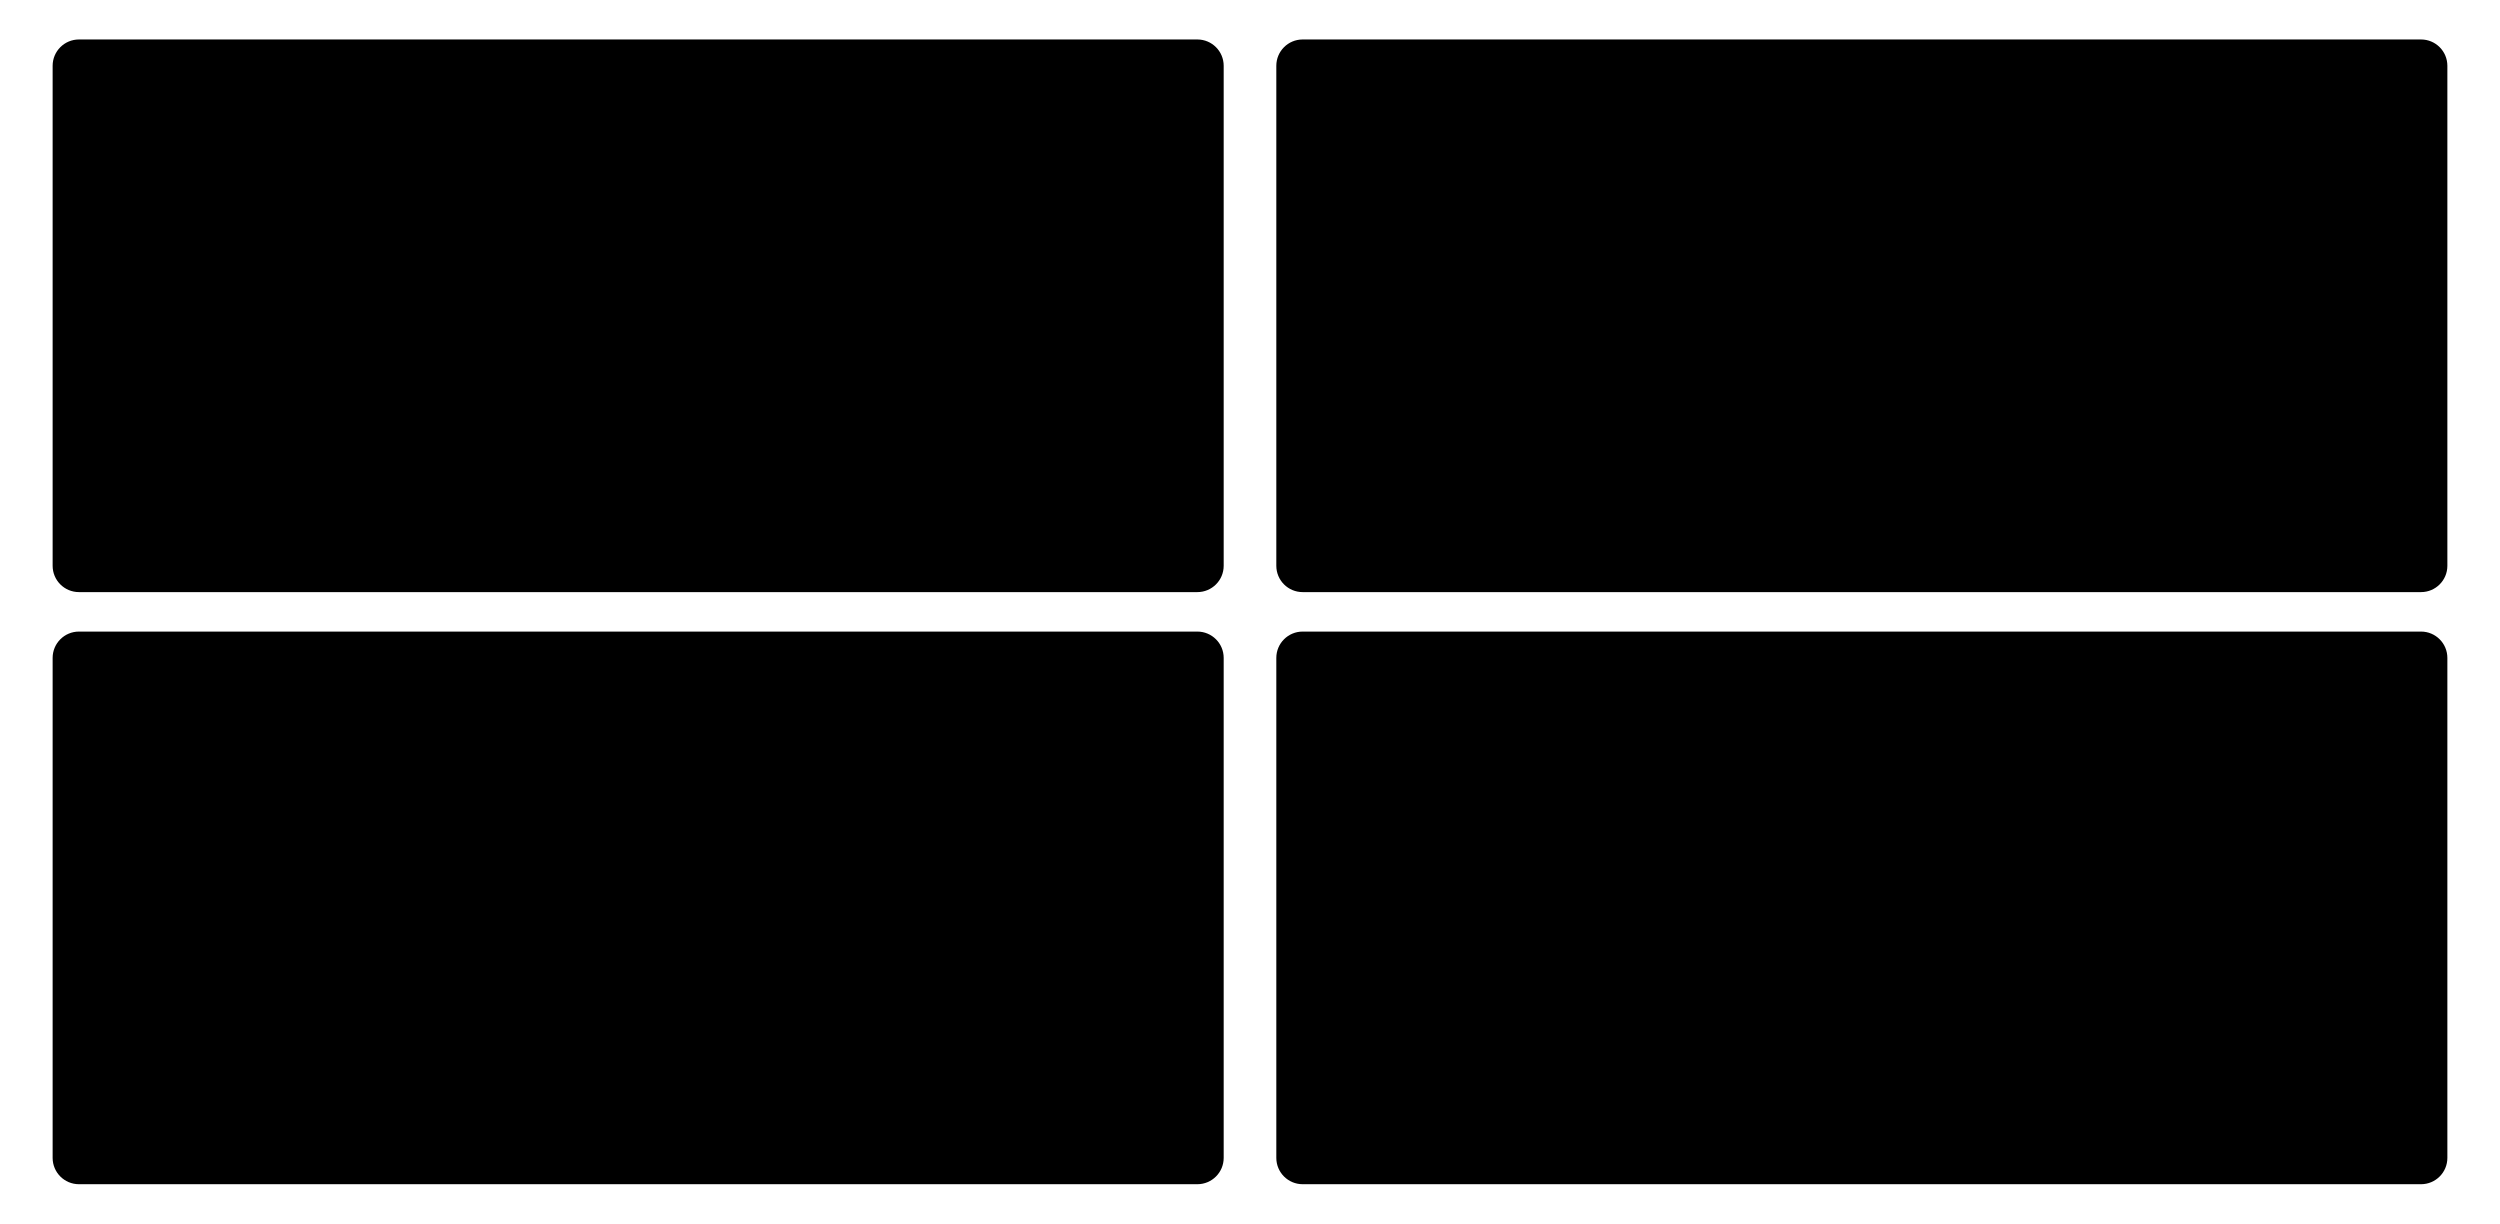
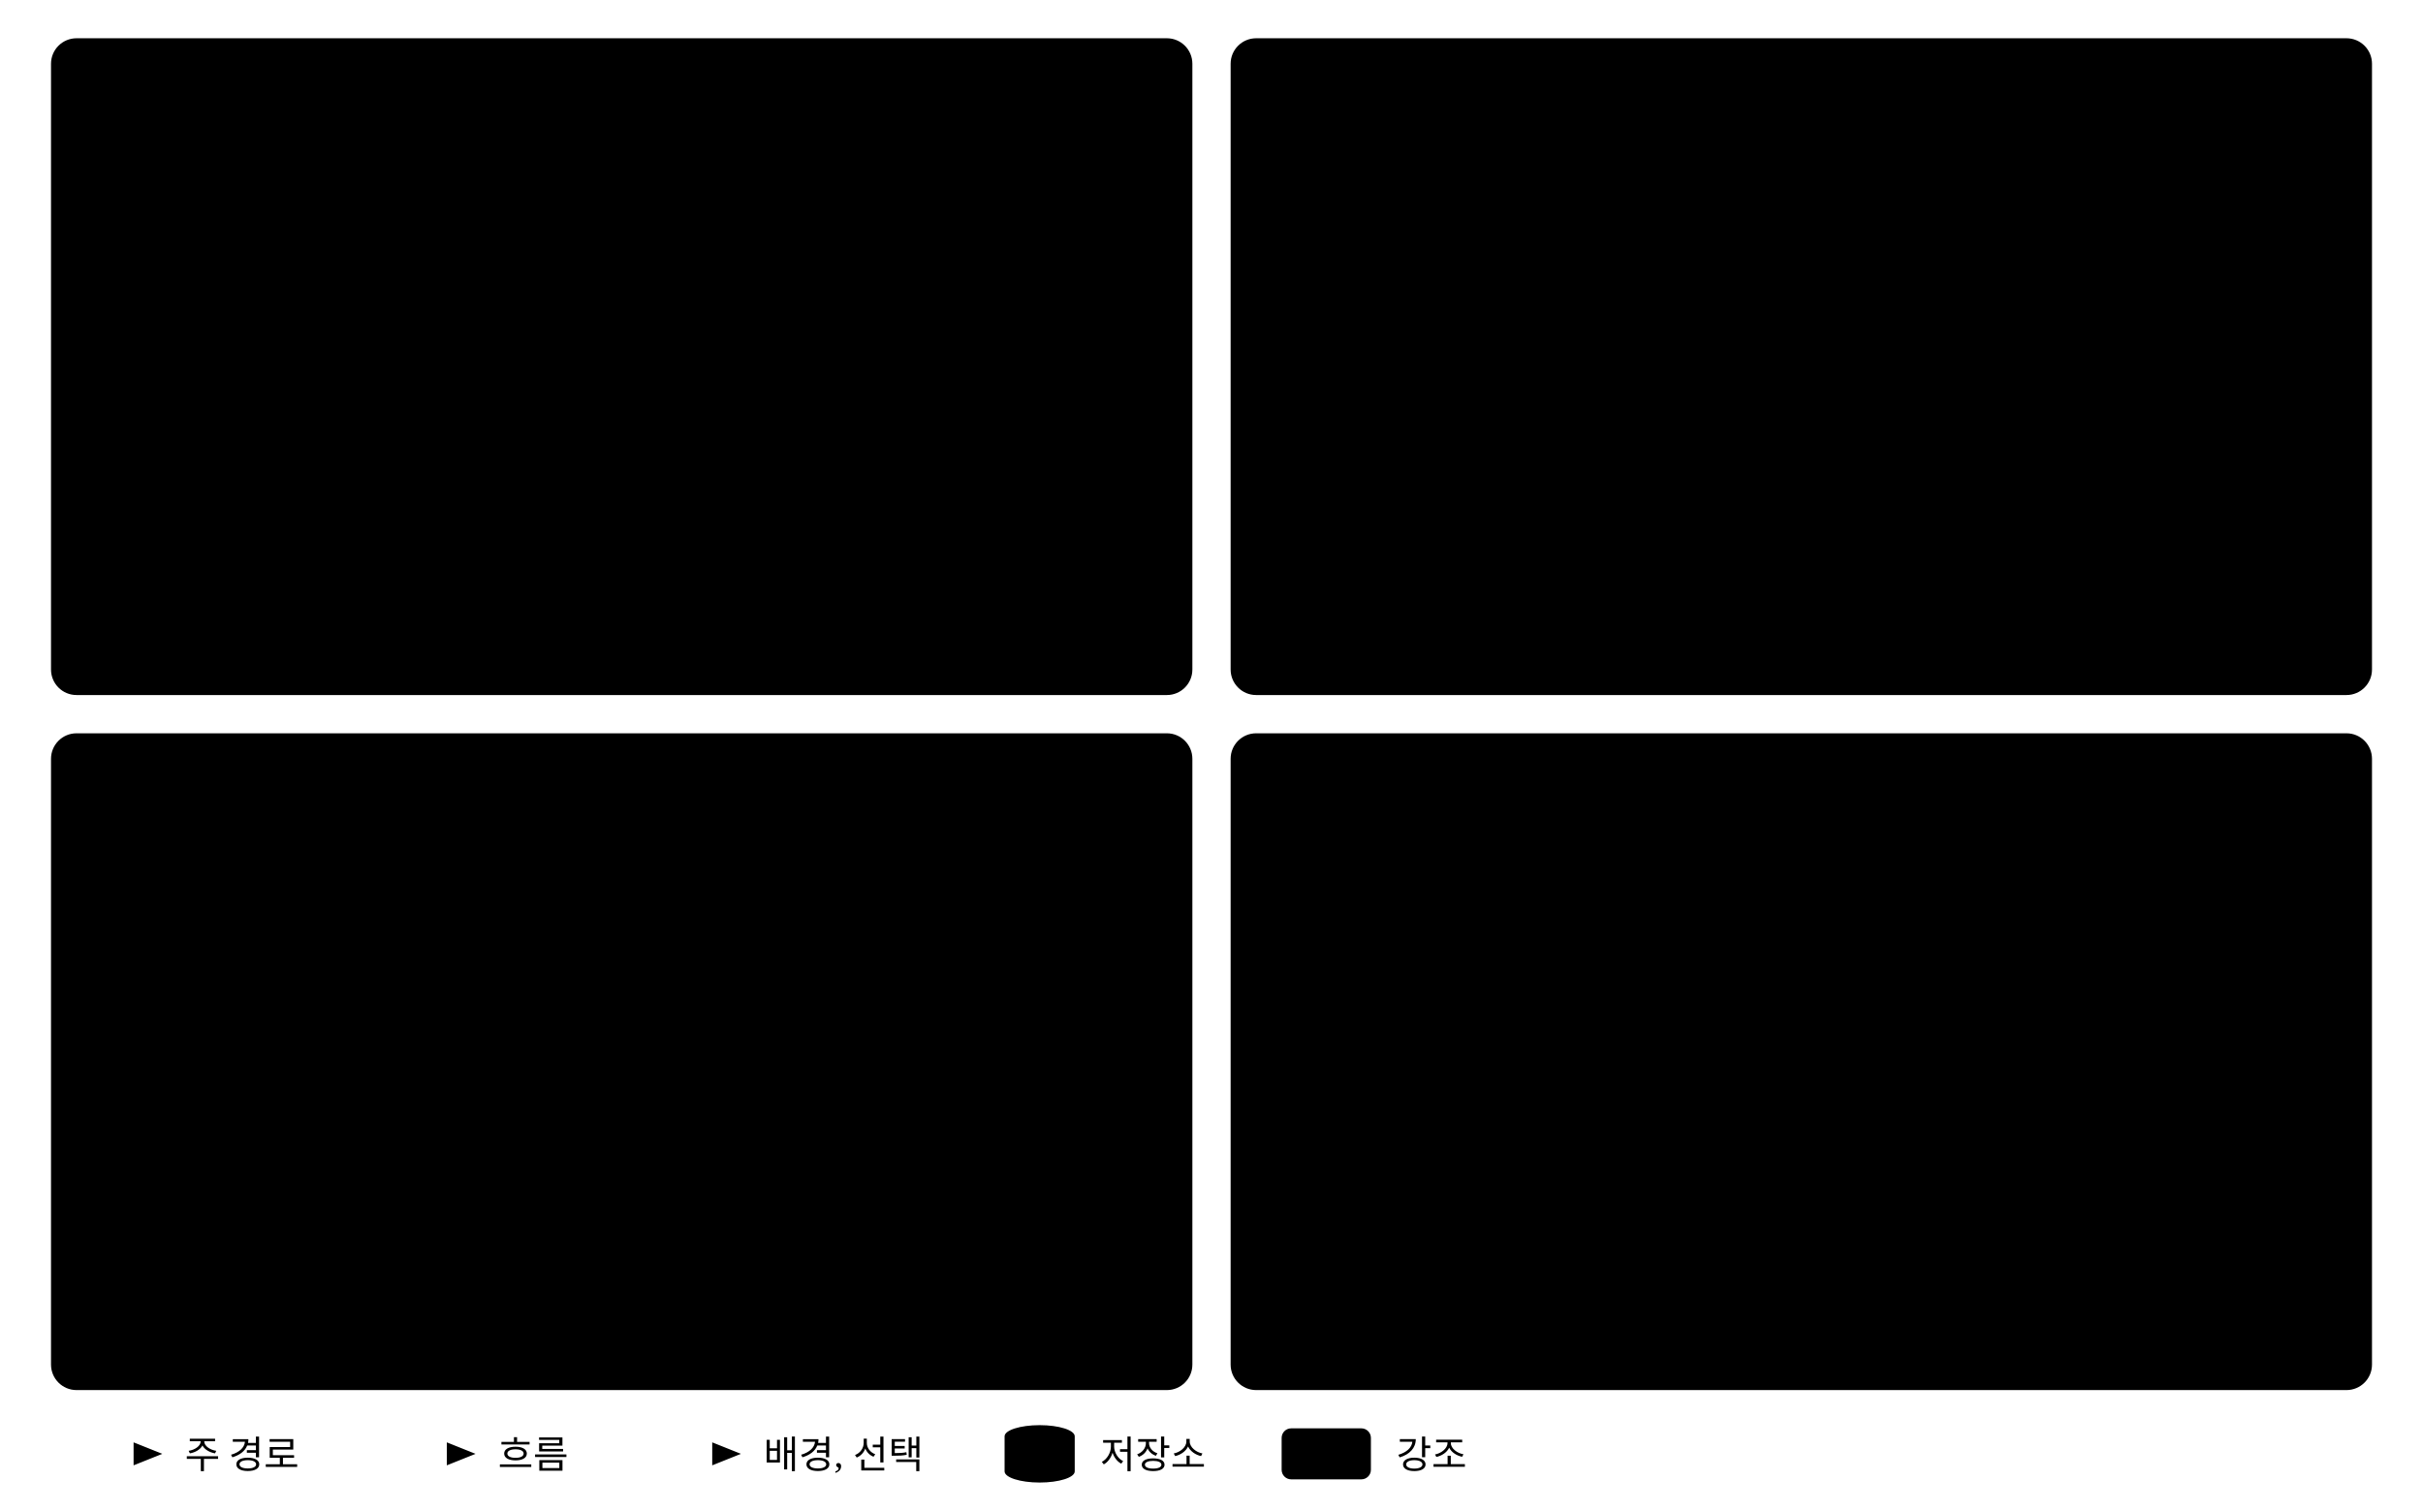
- <svg xmlns="http://www.w3.org/2000/svg" viewBox="0 0 760 372" class="pf-svg" role="img" aria-label="서브 에이전트 오케스트레이션 패턴 네 가지">
+ <svg xmlns="http://www.w3.org/2000/svg" viewBox="0 0 760 474" class="pf-svg" role="img" aria-label="서브 에이전트 오케스트레이션 패턴 네 가지">
  <defs>
-     <marker id="orchestration-pattern-h" viewBox="0 0 10 10" refX="9" refY="5" markerWidth="7" markerHeight="7" orient="auto-start-reverse">
+     <marker id="orchestration-pattern-h" viewBox="0 0 10 10" refX="9" refY="5" markerWidth="9" markerHeight="9" markerUnits="userSpaceOnUse" orient="auto-start-reverse">
      <path class="pf-head" d="M0,1 L10,5 L0,9 z" />
    </marker>
-     <marker id="orchestration-pattern-h-accent" viewBox="0 0 10 10" refX="9" refY="5" markerWidth="7" markerHeight="7" orient="auto-start-reverse">
+     <marker id="orchestration-pattern-h-accent" viewBox="0 0 10 10" refX="9" refY="5" markerWidth="9" markerHeight="9" markerUnits="userSpaceOnUse" orient="auto-start-reverse">
      <path class="pf-head pf-head--accent" d="M0,1 L10,5 L0,9 z" />
    </marker>
-     <marker id="orchestration-pattern-h-deny" viewBox="0 0 10 10" refX="9" refY="5" markerWidth="7" markerHeight="7" orient="auto-start-reverse">
+     <marker id="orchestration-pattern-h-deny" viewBox="0 0 10 10" refX="9" refY="5" markerWidth="9" markerHeight="9" markerUnits="userSpaceOnUse" orient="auto-start-reverse">
      <path class="pf-head pf-head--deny" d="M0,1 L10,5 L0,9 z" />
    </marker>
-     <marker id="orchestration-pattern-h-muted" viewBox="0 0 10 10" refX="9" refY="5" markerWidth="7" markerHeight="7" orient="auto-start-reverse">
+     <marker id="orchestration-pattern-h-muted" viewBox="0 0 10 10" refX="9" refY="5" markerWidth="9" markerHeight="9" markerUnits="userSpaceOnUse" orient="auto-start-reverse">
      <path class="pf-head pf-head--muted" d="M0,1 L10,5 L0,9 z" />
    </marker>
  </defs>
-   <rect class="pf-panel" x="16" y="12" width="356" height="168" rx="8" />
-   <text class="pf-plabel" x="28" y="32">(a) supervisor</text>
-   <rect class="pf-panel" x="388" y="12" width="356" height="168" rx="8" />
-   <text class="pf-plabel" x="400" y="32">(b) hierarchical</text>
-   <rect class="pf-panel" x="16" y="192" width="356" height="168" rx="8" />
-   <text class="pf-plabel" x="28" y="212">(c) market</text>
-   <rect class="pf-panel" x="388" y="192" width="356" height="168" rx="8" />
-   <text class="pf-plabel" x="400" y="212">(d) blackboard</text>
-   <rect class="pf-box pf-box--accent" x="119.0" y="44" width="150" height="50" rx="6" />
-   <text class="pf-t pf-t--accent" x="194.0" y="65.0" text-anchor="middle">감독자 LLM</text>
-   <text class="pf-s" x="194.0" y="82.0" text-anchor="middle">agent_* 도구를 든다</text>
-   <rect class="pf-box" x="75.0" y="120" width="90" height="34" rx="6" />
-   <text class="pf-t" x="120.0" y="141.5" text-anchor="middle">agent a</text>
-   <rect class="pf-box" x="223.0" y="120" width="90" height="34" rx="6" />
-   <text class="pf-t" x="268.0" y="141.5" text-anchor="middle">agent b</text>
-   <path class="pf-edge" d="M164.0,94.0 L120.0,120.0" marker-end="url(#orchestration-pattern-h)" />
-   <text class="pf-note" x="194" y="174" text-anchor="middle">LLM 이 도구 호출로 맡길 에이전트를 고른다</text>
-   <path class="pf-edge" d="M224.0,94.0 L268.0,120.0" marker-end="url(#orchestration-pattern-h)" />
-   <text class="pf-code" x="460" y="60" text-anchor="middle">level 0</text>
-   <rect class="pf-box" x="423.0" y="72" width="74" height="32" rx="6" />
-   <text class="pf-t" x="460.0" y="92.5" text-anchor="middle">agent a</text>
-   <rect class="pf-box" x="423.0" y="116" width="74" height="32" rx="6" />
-   <text class="pf-t" x="460.0" y="136.5" text-anchor="middle">agent b</text>
-   <text class="pf-code" x="570" y="60" text-anchor="middle">level 1</text>
-   <rect class="pf-box" x="533.0" y="94" width="74" height="32" rx="6" />
-   <text class="pf-t" x="570.0" y="114.5" text-anchor="middle">agent c</text>
-   <path class="pf-edge pf-edge--accent" d="M498.0,110.0 L534.0,110.0" marker-end="url(#orchestration-pattern-h-accent)" />
-   <text class="pf-code" x="680" y="60" text-anchor="middle">level 2</text>
-   <rect class="pf-box" x="643.0" y="94" width="74" height="32" rx="6" />
-   <text class="pf-t" x="680.0" y="114.5" text-anchor="middle">agent d</text>
-   <path class="pf-edge pf-edge--accent" d="M608.0,110.0 L644.0,110.0" marker-end="url(#orchestration-pattern-h-accent)" />
-   <text class="pf-note" x="570" y="170" text-anchor="middle">같은 레벨은 병렬, 앞 결과가 뒤로 간다</text>
-   <rect class="pf-box pf-box--io" x="45.0" y="248" width="70" height="34" rx="6" />
-   <text class="pf-t pf-t--io" x="80.0" y="269.5" text-anchor="middle">task</text>
-   <rect class="pf-box" x="179.0" y="216" width="86" height="32" rx="6" />
-   <text class="pf-t" x="222.0" y="236.5" text-anchor="middle">agent a</text>
-   <path class="pf-edge" d="M115.0,265.0 L179.0,232.0" marker-end="url(#orchestration-pattern-h)" />
-   <text class="pf-s" x="273.0" y="236.0" text-anchor="start">겹침 1</text>
-   <rect class="pf-box pf-box--accent" x="179.0" y="254" width="86" height="32" rx="6" />
-   <text class="pf-t pf-t--accent" x="222.0" y="274.5" text-anchor="middle">agent b</text>
-   <path class="pf-edge" d="M115.0,265.0 L179.0,270.0" marker-end="url(#orchestration-pattern-h)" />
-   <text class="pf-s" x="273.0" y="274.0" text-anchor="start">겹침 3</text>
-   <rect class="pf-box" x="179.0" y="292" width="86" height="32" rx="6" />
-   <text class="pf-t" x="222.0" y="312.5" text-anchor="middle">agent c</text>
-   <path class="pf-edge pf-edge--muted" d="M115.0,265.0 L179.0,308.0" marker-end="url(#orchestration-pattern-h-muted)" />
-   <text class="pf-s" x="273.0" y="312.0" text-anchor="start">0, 입찰 안 함</text>
-   <text class="pf-note" x="194" y="352" text-anchor="middle">작업 낱말과 이름, capabilities 가 겹친 수가 가장 큰 하나가 맡는다</text>
-   <path class="pf-store" d="M491.0,225 a75.0,5 0 0,0 150,0 a75.0,5 0 0,0 -150,0 v48 a75.0,5 0 0,0 150,0 v-48" />
-   <text class="pf-t" x="566.0" y="248.0" text-anchor="middle">공유 보드</text>
-   <text class="pf-s" x="566.0" y="265.0" text-anchor="middle">오케스트레이터가 쓴다</text>
-   <rect class="pf-box" x="417.0" y="300" width="86" height="32" rx="6" />
-   <text class="pf-t" x="460.0" y="320.5" text-anchor="middle">agent a</text>
-   <path class="pf-edge" d="M546.0,278.0 L460.0,300.0" marker-end="url(#orchestration-pattern-h)" />
-   <rect class="pf-box" x="523.0" y="300" width="86" height="32" rx="6" />
-   <text class="pf-t" x="566.0" y="320.5" text-anchor="middle">agent b</text>
-   <path class="pf-edge" d="M566.0,278.0 L566.0,300.0" marker-end="url(#orchestration-pattern-h)" />
-   <rect class="pf-box" x="629.0" y="300" width="86" height="32" rx="6" />
-   <text class="pf-t" x="672.0" y="320.5" text-anchor="middle">agent c</text>
-   <path class="pf-edge" d="M586.0,278.0 L672.0,300.0" marker-end="url(#orchestration-pattern-h)" />
-   <text class="pf-note" x="566" y="352" text-anchor="middle">스냅샷을 받아 병렬로 돌고, 결과는 보드에 모인다</text>
+   <rect class="pf-panel" x="16" y="12" width="358" height="206" rx="8" />
+   <text class="pf-plabel" x="28" y="33">(a) supervisor</text>
+   <rect class="pf-panel" x="386" y="12" width="358" height="206" rx="8" />
+   <text class="pf-plabel" x="398" y="33">(b) hierarchical</text>
+   <rect class="pf-panel" x="16" y="230" width="358" height="206" rx="8" />
+   <text class="pf-plabel" x="28" y="251">(c) market</text>
+   <rect class="pf-panel" x="386" y="230" width="358" height="206" rx="8" />
+   <text class="pf-plabel" x="398" y="251">(d) blackboard</text>
+   <rect class="pf-box pf-box--accent" x="124.0" y="44.0" width="142" height="58" rx="6" />
+   <text class="pf-t pf-t--accent" x="195.0" y="70.0" text-anchor="middle">감독자 LLM</text>
+   <text class="pf-s" x="195.0" y="88.0" text-anchor="middle">agent_* 도구를 든다</text>
+   <rect class="pf-box" x="72.0" y="136.0" width="96" height="36" rx="6" />
+   <text class="pf-t" x="120.0" y="159.0" text-anchor="middle">agent a</text>
+   <rect class="pf-box" x="222.0" y="136.0" width="96" height="36" rx="6" />
+   <text class="pf-t" x="270.0" y="159.0" text-anchor="middle">agent b</text>
+   <path class="pf-edge" d="M165.0,102.0 L120.0,136.0" marker-end="url(#orchestration-pattern-h)" />
+   <path class="pf-edge" d="M225.0,102.0 L270.0,136.0" marker-end="url(#orchestration-pattern-h)" />
+   <text class="pf-note" x="195.0" y="200.0" text-anchor="middle">LLM 이 도구 호출로 맡길 에이전트를 고른다</text>
+   <text class="pf-code" x="450.0" y="62.0" text-anchor="middle">level 0</text>
+   <rect class="pf-box" x="408.0" y="76.0" width="84" height="36" rx="6" />
+   <text class="pf-t" x="450.0" y="99.0" text-anchor="middle">agent a</text>
+   <rect class="pf-box" x="408.0" y="124.0" width="84" height="36" rx="6" />
+   <text class="pf-t" x="450.0" y="147.0" text-anchor="middle">agent b</text>
+   <text class="pf-code" x="565.0" y="62.0" text-anchor="middle">level 1</text>
+   <rect class="pf-box" x="523.0" y="100.0" width="84" height="36" rx="6" />
+   <text class="pf-t" x="565.0" y="123.0" text-anchor="middle">agent c</text>
+   <path class="pf-edge pf-edge--accent" d="M494.0,118.0 L521.0,118.0" marker-end="url(#orchestration-pattern-h-accent)" />
+   <text class="pf-code" x="680.0" y="62.0" text-anchor="middle">level 2</text>
+   <rect class="pf-box" x="638.0" y="100.0" width="84" height="36" rx="6" />
+   <text class="pf-t" x="680.0" y="123.0" text-anchor="middle">agent d</text>
+   <path class="pf-edge pf-edge--accent" d="M609.0,118.0 L636.0,118.0" marker-end="url(#orchestration-pattern-h-accent)" />
+   <text class="pf-note" x="565.0" y="200.0" text-anchor="middle">같은 레벨은 병렬, 앞 결과가 뒤로 간다</text>
+   <rect class="pf-box pf-box--io" x="34.0" y="292.0" width="70" height="36" rx="6" />
+   <text class="pf-t pf-t--io" x="69.0" y="315.0" text-anchor="middle">task</text>
+   <rect class="pf-box" x="152.0" y="258.0" width="92" height="34" rx="6" />
+   <text class="pf-t" x="198.0" y="280.0" text-anchor="middle">agent a</text>
+   <path class="pf-edge" d="M104.0,310.0 L152.0,275.0" marker-end="url(#orchestration-pattern-h)" />
+   <text class="pf-s" x="254.0" y="279.5" text-anchor="start">겹침 1</text>
+   <rect class="pf-box pf-box--accent" x="152.0" y="302.0" width="92" height="34" rx="6" />
+   <text class="pf-t pf-t--accent" x="198.0" y="324.0" text-anchor="middle">agent b</text>
+   <path class="pf-edge" d="M104.0,310.0 L152.0,319.0" marker-end="url(#orchestration-pattern-h)" />
+   <text class="pf-s" x="254.0" y="323.5" text-anchor="start">겹침 3</text>
+   <rect class="pf-box" x="152.0" y="346.0" width="92" height="34" rx="6" />
+   <text class="pf-t" x="198.0" y="368.0" text-anchor="middle">agent c</text>
+   <path class="pf-edge pf-edge--muted" d="M104.0,310.0 L152.0,363.0" marker-end="url(#orchestration-pattern-h-muted)" />
+   <text class="pf-s" x="254.0" y="367.5" text-anchor="start">0, 입찰 안 함</text>
+   <text class="pf-note" x="195.0" y="418.0" text-anchor="middle">작업 낱말과 가장 많이 겹치는 하나가 맡는다</text>
+   <path class="pf-store" d="M475.0,267 a90.0,5 0 0,0 180,0 a90.0,5 0 0,0 -180,0 v56 a90.0,5 0 0,0 180,0 v-56" />
+   <text class="pf-t" x="565.0" y="295.0" text-anchor="middle">공유 보드</text>
+   <text class="pf-s" x="565.0" y="313.0" text-anchor="middle">오케스트레이터가 쓴다</text>
+   <rect class="pf-box" x="405.0" y="350.0" width="90" height="34" rx="6" />
+   <text class="pf-t" x="450.0" y="372.0" text-anchor="middle">agent a</text>
+   <path class="pf-edge" d="M541.0,328.0 L450.0,350.0" marker-end="url(#orchestration-pattern-h)" />
+   <rect class="pf-box" x="520.0" y="350.0" width="90" height="34" rx="6" />
+   <text class="pf-t" x="565.0" y="372.0" text-anchor="middle">agent b</text>
+   <path class="pf-edge" d="M565.0,328.0 L565.0,350.0" marker-end="url(#orchestration-pattern-h)" />
+   <rect class="pf-box" x="635.0" y="350.0" width="90" height="34" rx="6" />
+   <text class="pf-t" x="680.0" y="372.0" text-anchor="middle">agent c</text>
+   <path class="pf-edge" d="M589.0,328.0 L680.0,350.0" marker-end="url(#orchestration-pattern-h)" />
+   <text class="pf-note" x="565.0" y="418.0" text-anchor="middle">스냅샷을 받아 병렬로 돌고, 결과는 보드에 모인다</text>
+   <path class="pf-edge pf-edge--accent" d="M20.0,456 L50.0,456" marker-end="url(#orchestration-pattern-h-accent)" />
+   <text class="pf-legend" x="58.0" y="460.5" text-anchor="start">주 경로</text>
+   <path class="pf-edge" d="M118.25,456 L148.25,456" marker-end="url(#orchestration-pattern-h)" />
+   <text class="pf-legend" x="156.2" y="460.5" text-anchor="start">흐름</text>
+   <path class="pf-edge pf-edge--muted" d="M201.5,456 L231.5,456" marker-end="url(#orchestration-pattern-h-muted)" />
+   <text class="pf-legend" x="239.5" y="460.5" text-anchor="start">배경, 선택</text>
+   <path class="pf-store" d="M315.1,450.5 a11.0,3.5 0 0,0 22,0 a11.0,3.5 0 0,0 -22,0 v11.0 a11.0,3.5 0 0,0 22,0 v-11.0" />
+   <text class="pf-legend" x="345.1" y="460.5" text-anchor="start">저장소</text>
+   <rect class="pf-box pf-box--accent" x="402.0" y="448" width="28" height="16" rx="3" />
+   <text class="pf-legend" x="438.0" y="460.5" text-anchor="start">강조</text>
</svg>
